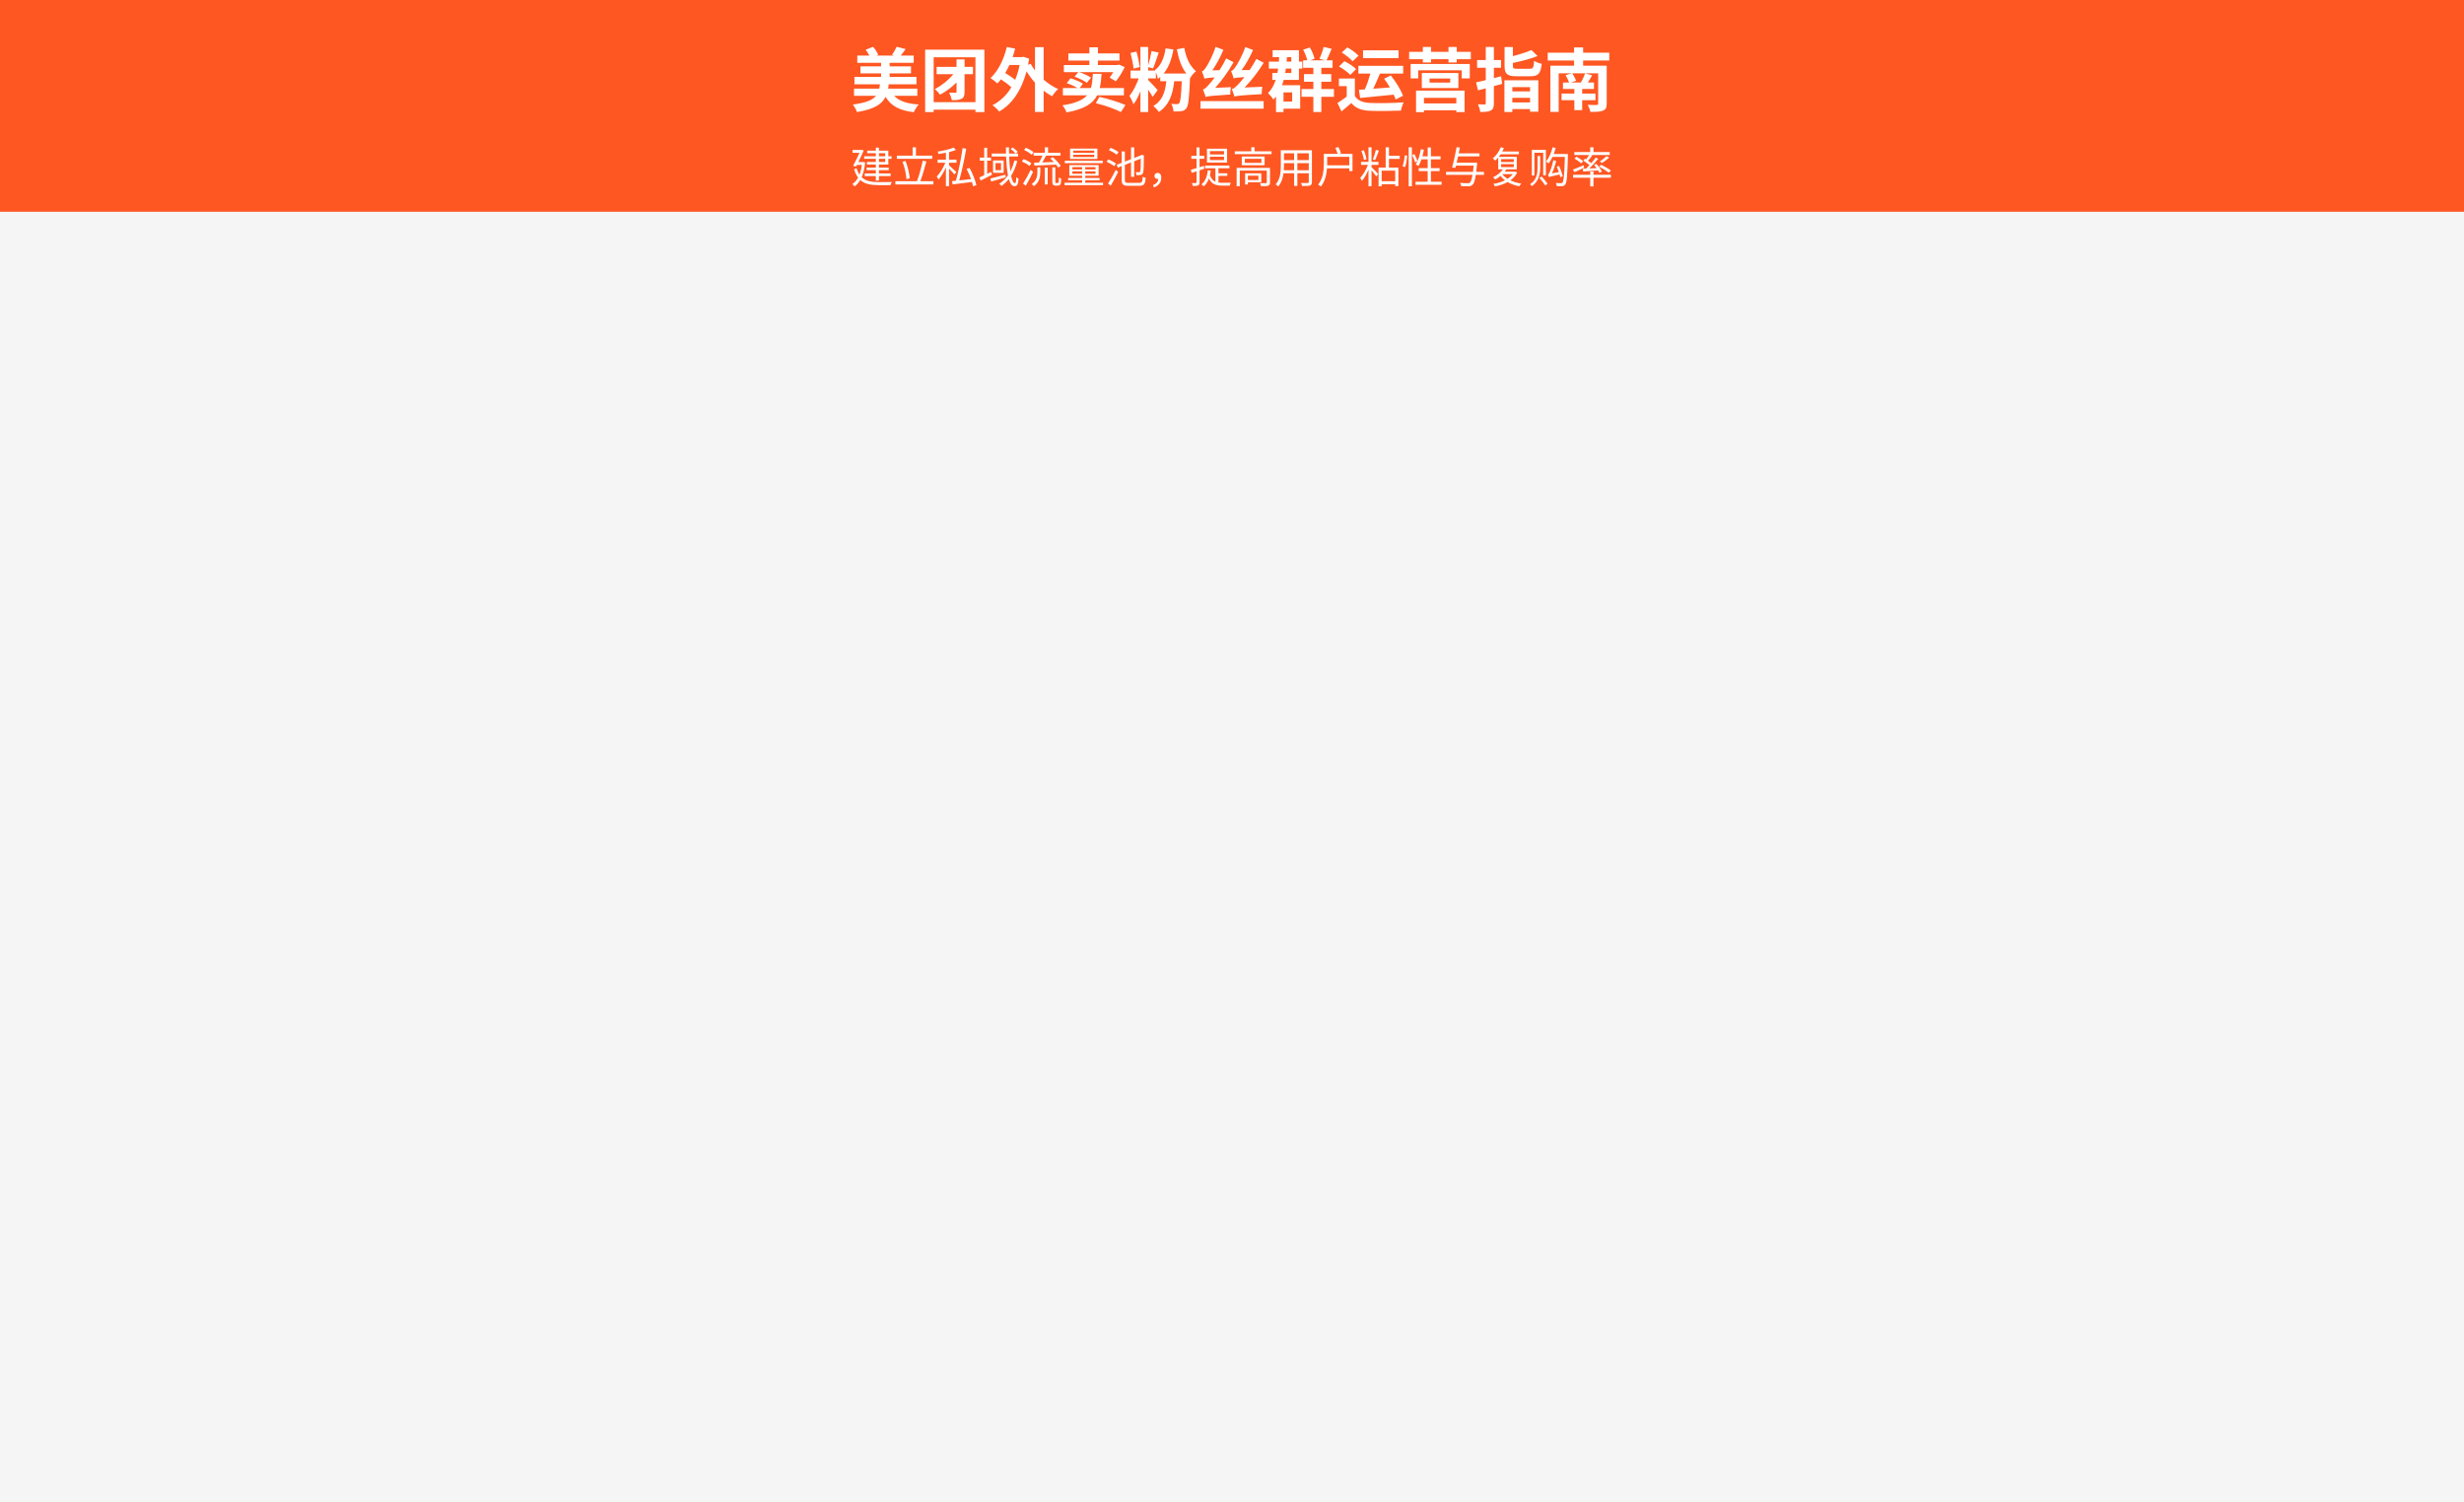
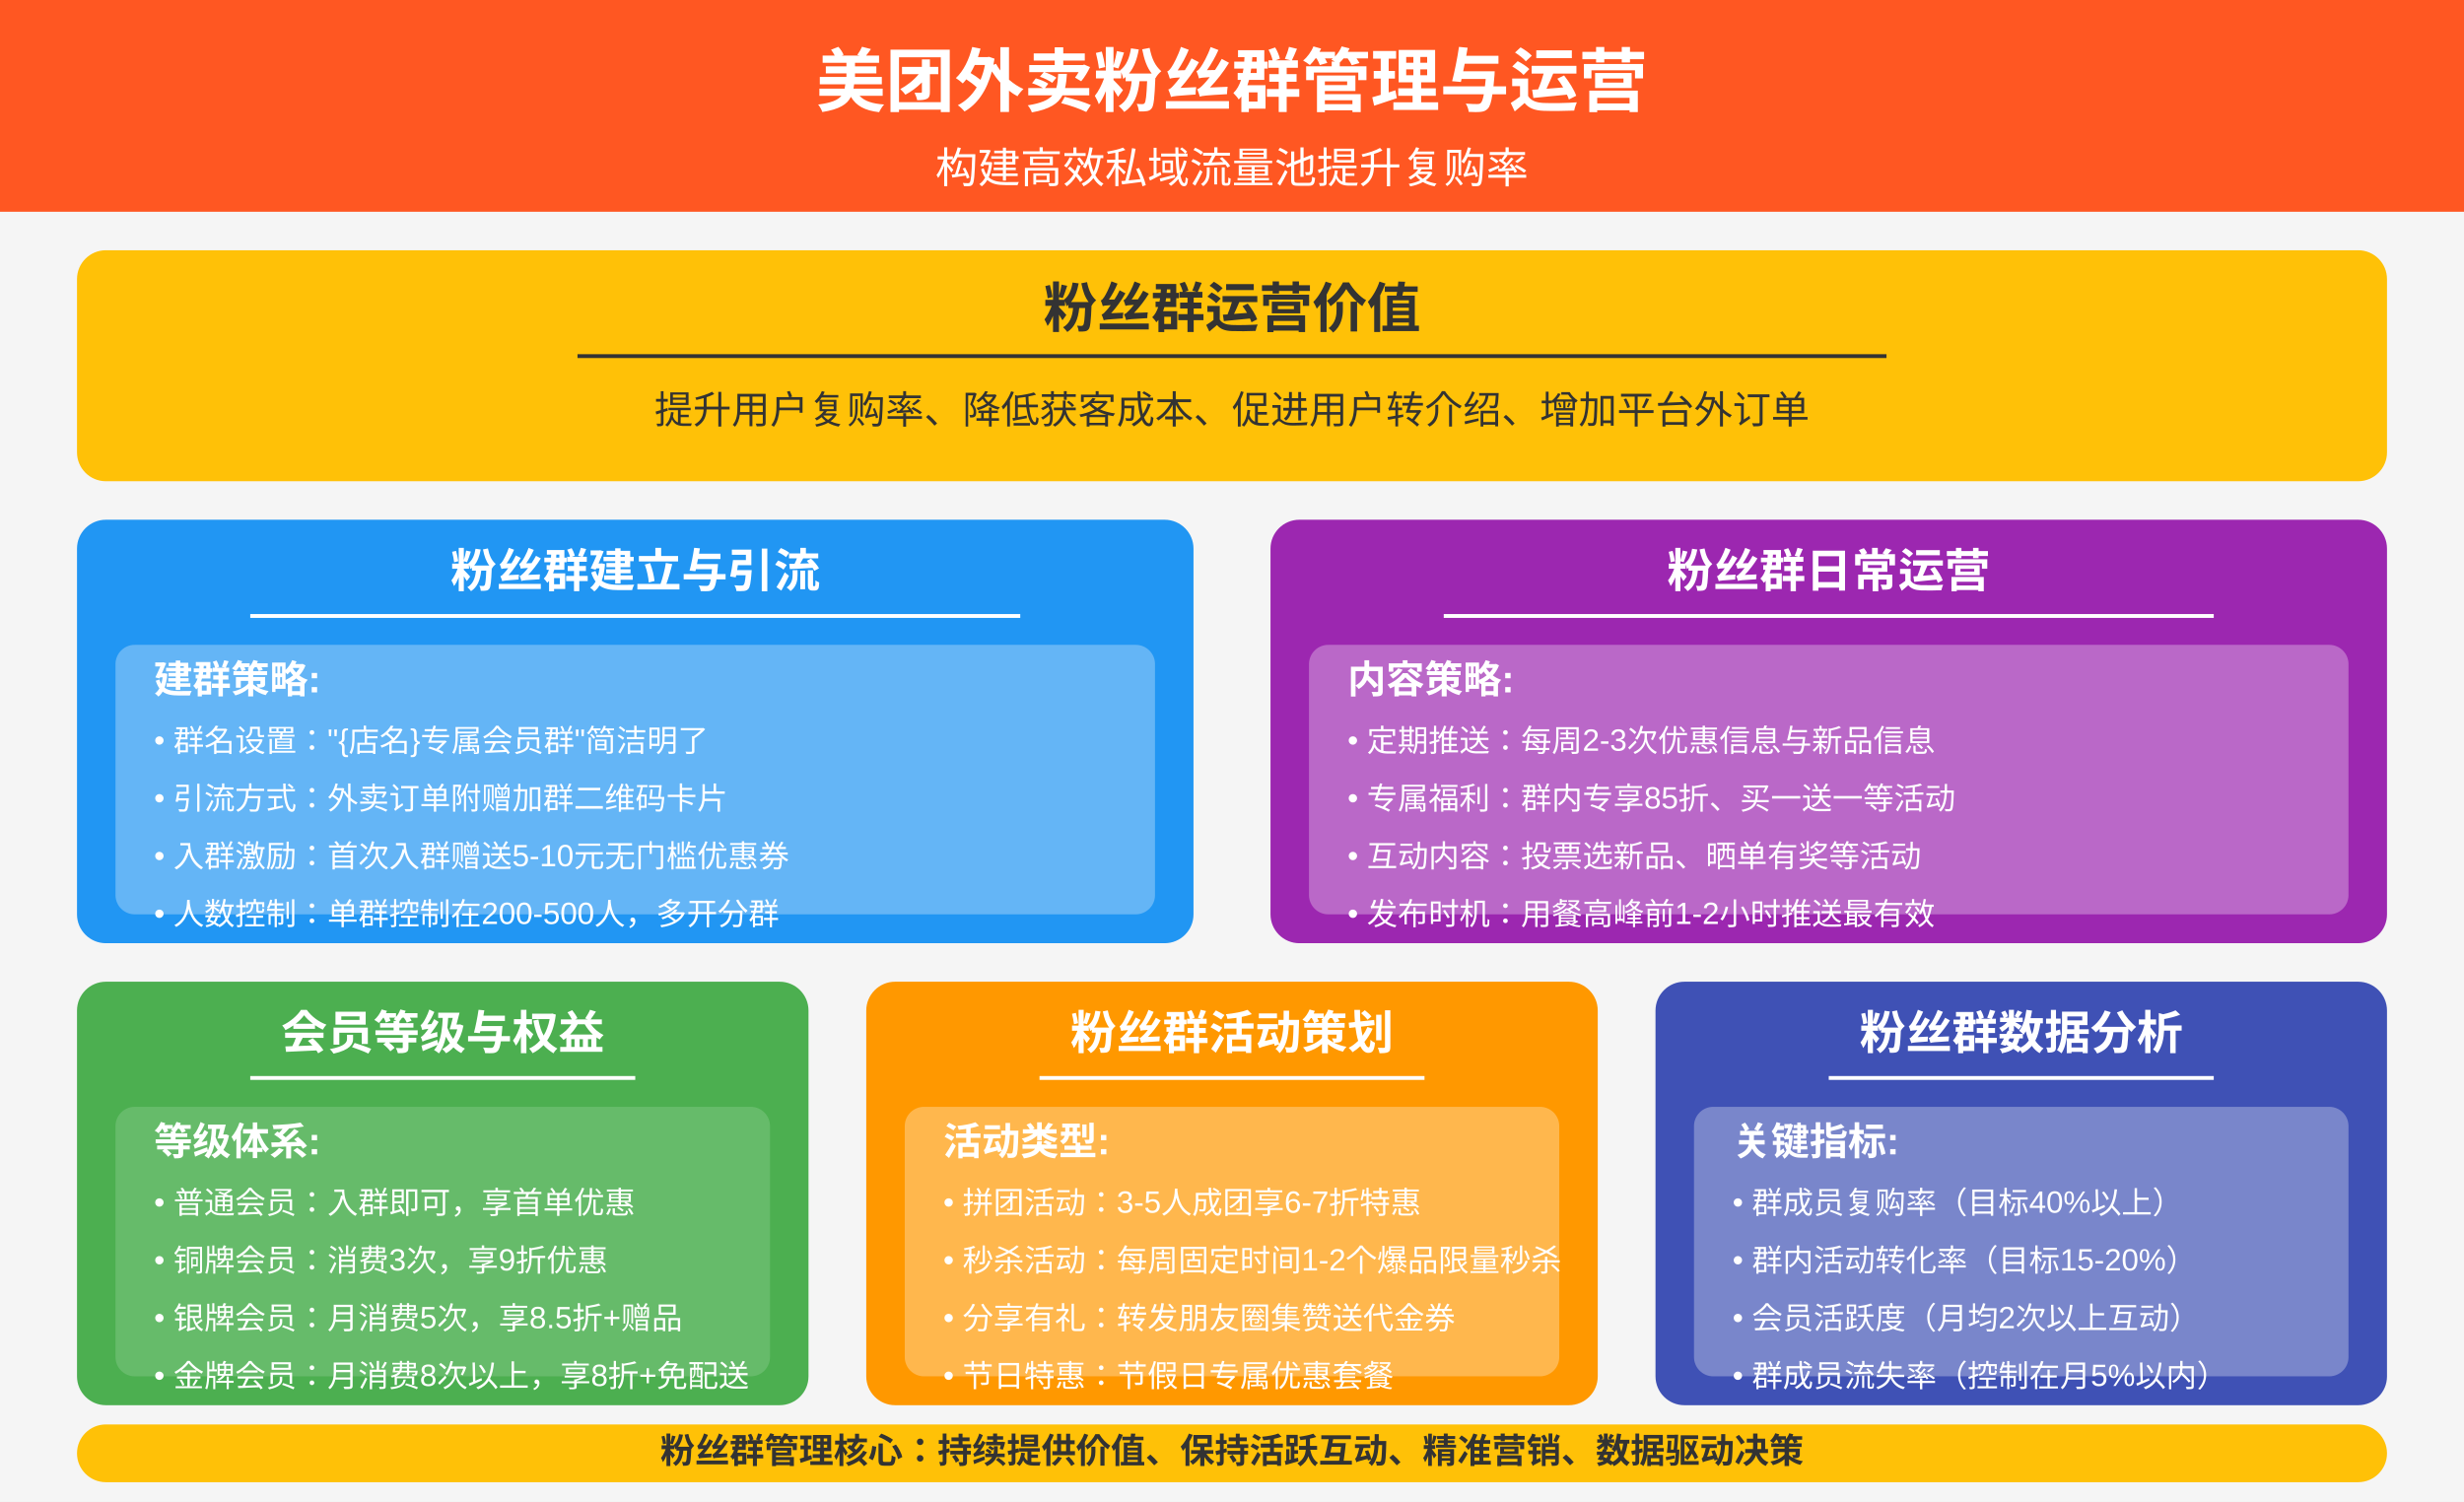
<svg xmlns="http://www.w3.org/2000/svg" width="1280" height="780">
  <rect width="1280" height="780" fill="#f5f5f5" />
  <rect x="0" y="0" width="1280" height="110" fill="#FF5722" />
-   <text x="640" y="55" font-family="Arial" font-size="36" font-weight="bold" fill="white" text-anchor="middle">美团外卖粉丝群运营指南</text>
-   <text x="640" y="95" font-family="Arial" font-size="22" fill="white" text-anchor="middle">建立私域流量池，提高用户粘性与复购率</text>
+   <text x="640" y="55" font-family="Arial" font-size="36" font-weight="bold" fill="white" text-anchor="middle">美团外卖粉丝群管理与运营</text>
+   <text x="640" y="95" font-family="Arial" font-size="22" fill="white" text-anchor="middle">构建高效私域流量池提升复购率</text>
+   <rect x="40" y="130" width="1200" height="120" rx="15" ry="15" fill="#FFC107" />
+   <text x="640" y="170" font-family="Arial" font-size="28" font-weight="bold" fill="#333" text-anchor="middle">粉丝群运营价值</text>
+   <line x1="300" y1="185" x2="980" y2="185" stroke="#333" stroke-width="2" />
+   <text x="640" y="220" font-family="Arial" font-size="20" fill="#333" text-anchor="middle">提升用户复购率、降低获客成本、促进用户转介绍、增加平台外订单</text>
+   <rect x="40" y="270" width="580" height="220" rx="15" ry="15" fill="#2196F3" />
+   <text x="330" y="305" font-family="Arial" font-size="24" font-weight="bold" fill="white" text-anchor="middle">粉丝群建立与引流</text>
+   <line x1="130" y1="320" x2="530" y2="320" stroke="white" stroke-width="2" />
+   <rect x="60" y="335" width="540" height="140" rx="10" ry="10" fill="#64B5F6" />
+   <text x="80" y="360" font-family="Arial" font-size="20" font-weight="bold" fill="white">建群策略:</text>
+   <text x="80" y="390" font-family="Arial" font-size="16" fill="white">• 群名设置："{店名}专属会员群"简洁明了</text>
+   <text x="80" y="420" font-family="Arial" font-size="16" fill="white">• 引流方式：外卖订单附赠加群二维码卡片</text>
+   <text x="80" y="450" font-family="Arial" font-size="16" fill="white">• 入群激励：首次入群赠送5-10元无门槛优惠券</text>
+   <text x="80" y="480" font-family="Arial" font-size="16" fill="white">• 人数控制：单群控制在200-500人，多开分群</text>
+   <rect x="660" y="270" width="580" height="220" rx="15" ry="15" fill="#9C27B0" />
+   <text x="950" y="305" font-family="Arial" font-size="24" font-weight="bold" fill="white" text-anchor="middle">粉丝群日常运营</text>
+   <line x1="750" y1="320" x2="1150" y2="320" stroke="white" stroke-width="2" />
+   <rect x="680" y="335" width="540" height="140" rx="10" ry="10" fill="#BA68C8" />
+   <text x="700" y="360" font-family="Arial" font-size="20" font-weight="bold" fill="white">内容策略:</text>
+   <text x="700" y="390" font-family="Arial" font-size="16" fill="white">• 定期推送：每周2-3次优惠信息与新品信息</text>
+   <text x="700" y="420" font-family="Arial" font-size="16" fill="white">• 专属福利：群内专享85折、买一送一等活动</text>
+   <text x="700" y="450" font-family="Arial" font-size="16" fill="white">• 互动内容：投票选新品、晒单有奖等活动</text>
+   <text x="700" y="480" font-family="Arial" font-size="16" fill="white">• 发布时机：用餐高峰前1-2小时推送最有效</text>
+   <rect x="40" y="510" width="380" height="220" rx="15" ry="15" fill="#4CAF50" />
+   <text x="230" y="545" font-family="Arial" font-size="24" font-weight="bold" fill="white" text-anchor="middle">会员等级与权益</text>
+   <line x1="130" y1="560" x2="330" y2="560" stroke="white" stroke-width="2" />
+   <rect x="60" y="575" width="340" height="140" rx="10" ry="10" fill="#66BB6A" />
+   <text x="80" y="600" font-family="Arial" font-size="20" font-weight="bold" fill="white">等级体系:</text>
+   <text x="80" y="630" font-family="Arial" font-size="16" fill="white">• 普通会员：入群即可，享首单优惠</text>
+   <text x="80" y="660" font-family="Arial" font-size="16" fill="white">• 铜牌会员：消费3次，享9折优惠</text>
+   <text x="80" y="690" font-family="Arial" font-size="16" fill="white">• 银牌会员：月消费5次，享8.5折+赠品</text>
+   <text x="80" y="720" font-family="Arial" font-size="16" fill="white">• 金牌会员：月消费8次以上，享8折+免配送</text>
+   <rect x="450" y="510" width="380" height="220" rx="15" ry="15" fill="#FF9800" />
+   <text x="640" y="545" font-family="Arial" font-size="24" font-weight="bold" fill="white" text-anchor="middle">粉丝群活动策划</text>
+   <line x1="540" y1="560" x2="740" y2="560" stroke="white" stroke-width="2" />
+   <rect x="470" y="575" width="340" height="140" rx="10" ry="10" fill="#FFB74D" />
+   <text x="490" y="600" font-family="Arial" font-size="20" font-weight="bold" fill="white">活动类型:</text>
+   <text x="490" y="630" font-family="Arial" font-size="16" fill="white">• 拼团活动：3-5人成团享6-7折特惠</text>
+   <text x="490" y="660" font-family="Arial" font-size="16" fill="white">• 秒杀活动：每周固定时间1-2个爆品限量秒杀</text>
+   <text x="490" y="690" font-family="Arial" font-size="16" fill="white">• 分享有礼：转发朋友圈集赞送代金券</text>
+   <text x="490" y="720" font-family="Arial" font-size="16" fill="white">• 节日特惠：节假日专属优惠套餐</text>
+   <rect x="860" y="510" width="380" height="220" rx="15" ry="15" fill="#3F51B5" />
+   <text x="1050" y="545" font-family="Arial" font-size="24" font-weight="bold" fill="white" text-anchor="middle">粉丝群数据分析</text>
+   <line x1="950" y1="560" x2="1150" y2="560" stroke="white" stroke-width="2" />
+   <rect x="880" y="575" width="340" height="140" rx="10" ry="10" fill="#7986CB" />
+   <text x="900" y="600" font-family="Arial" font-size="20" font-weight="bold" fill="white">关键指标:</text>
+   <text x="900" y="630" font-family="Arial" font-size="16" fill="white">• 群成员复购率（目标40%以上）</text>
+   <text x="900" y="660" font-family="Arial" font-size="16" fill="white">• 群内活动转化率（目标15-20%）</text>
+   <text x="900" y="690" font-family="Arial" font-size="16" fill="white">• 会员活跃度（月均2次以上互动）</text>
+   <text x="900" y="720" font-family="Arial" font-size="16" fill="white">• 群成员流失率（控制在月5%以内）</text>
+   <rect x="40" y="740" width="1200" height="30" rx="15" ry="15" fill="#FFC107" />
+   <text x="640" y="760" font-family="Arial" font-size="18" font-weight="bold" fill="#333" text-anchor="middle">粉丝群管理核心：持续提供价值、保持活跃互动、精准营销、数据驱动决策</text>
</svg>
